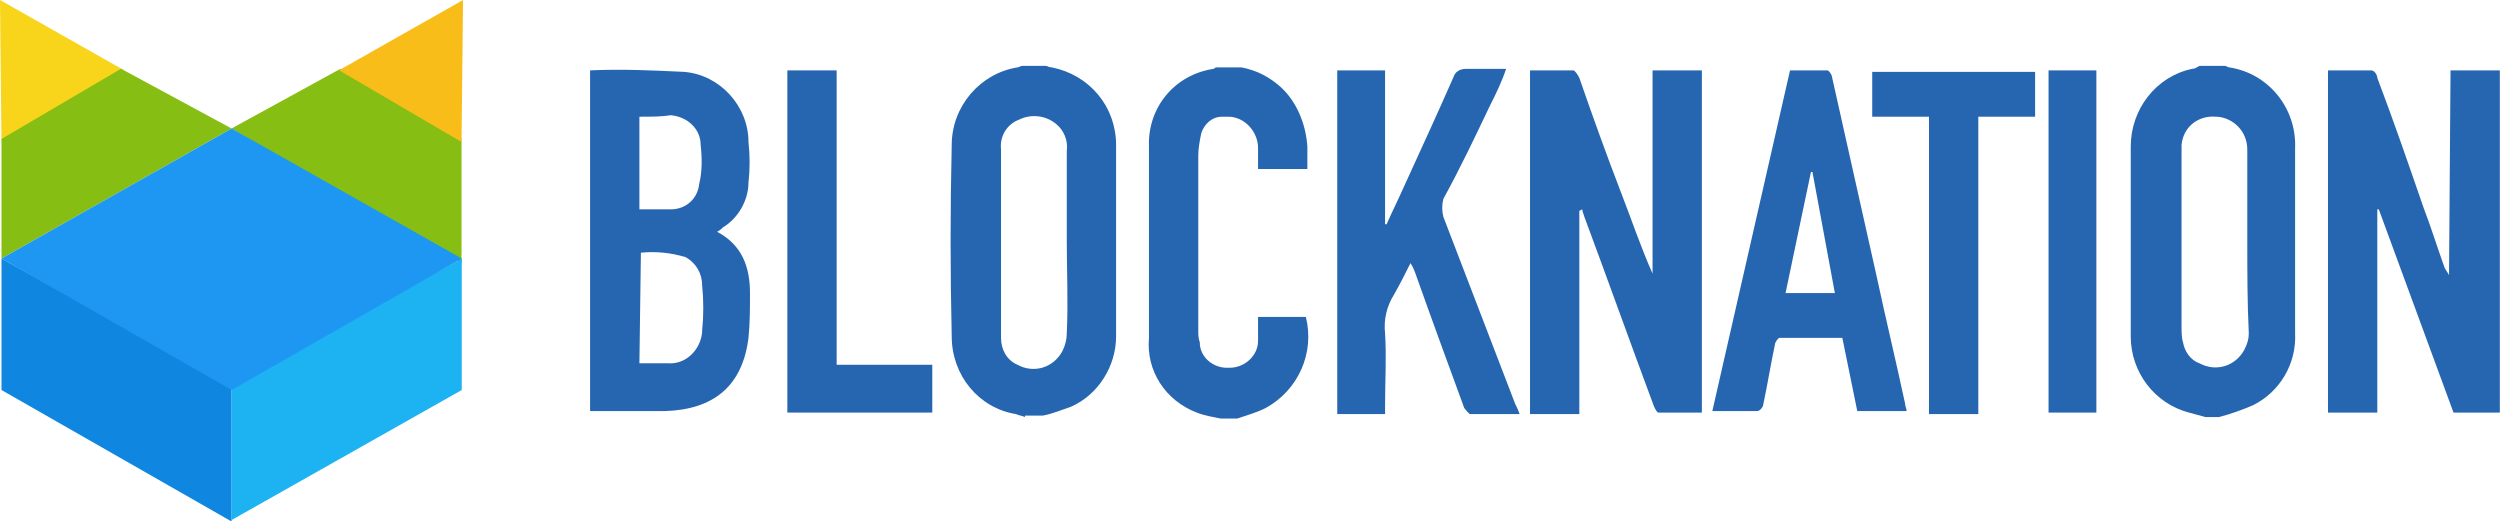
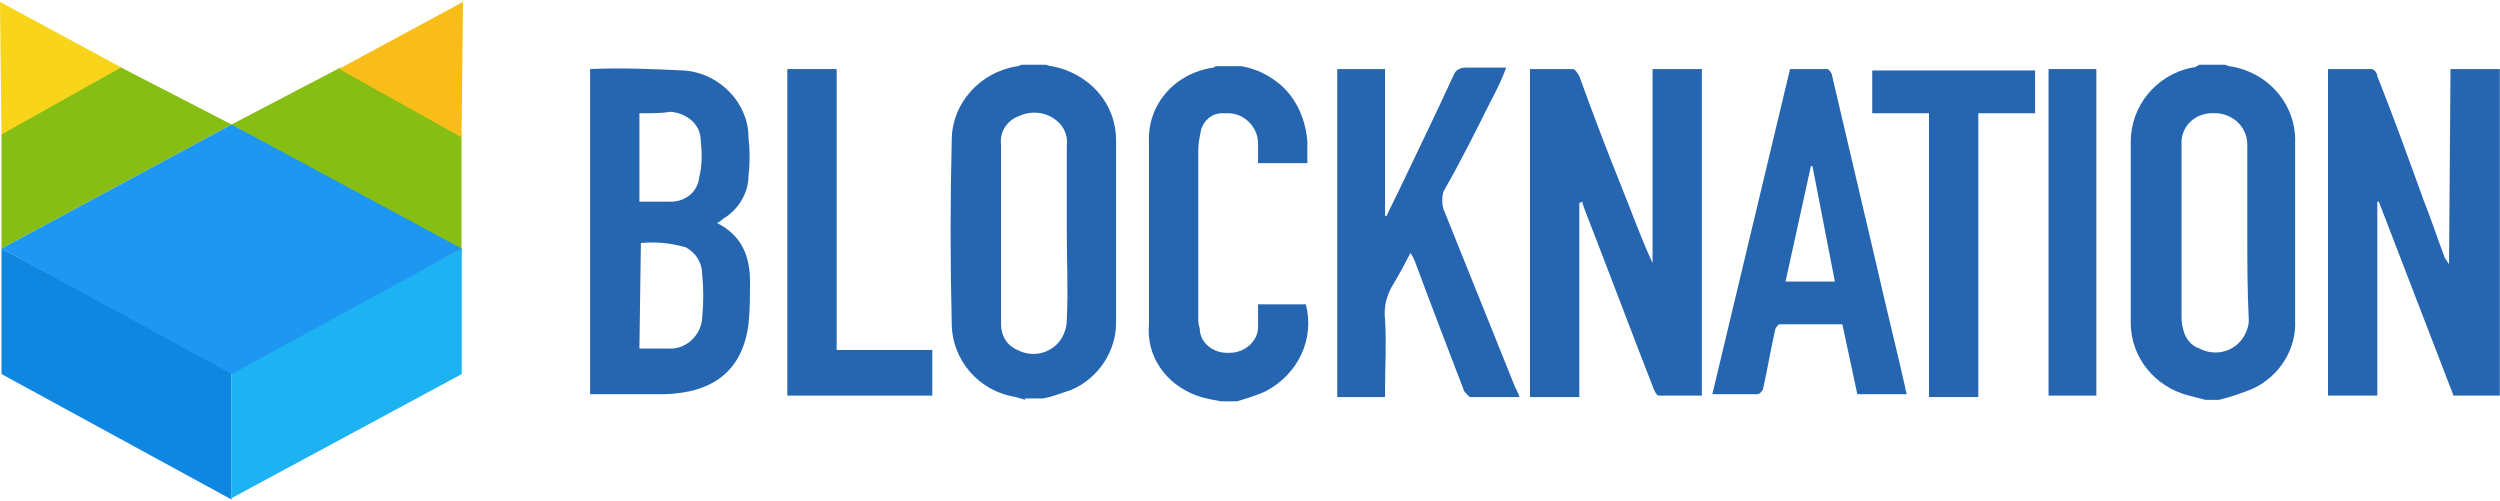
- <svg xmlns="http://www.w3.org/2000/svg" version="1.1" id="katman_1" x="0px" y="0px" viewBox="0 0 167.3 34.8" style="enable-background:new 0 0 167.3 34.8;" xml:space="preserve">
-   <style type="text/css">
- 	.st0{fill:url(#Path_1773_00000013899878093774582970000006047220620535679375_);}
- 	.st1{fill:url(#Path_1774_00000062899475670608977270000007606915070222818979_);}
- 	.st2{fill:url(#Path_1771_00000134970857255933126600000006511947221352850872_);}
- 	.st3{fill:url(#Path_1772_00000003071107287387441160000008772386169220450951_);}
- 	.st4{fill:url(#Path_1774-2_00000103985238959751724950000010643311399150281628_);}
- 	.st5{fill:url(#Path_1773-2_00000124849321715516827170000014617895475661786533_);}
- 	.st6{fill:url(#Path_1770_00000000219765474410586380000015217695007487778987_);}
- 	.st7{fill:#2666B0;}
- </style>
-   <g id="Group_272" transform="translate(0)">
-     <g id="Group_270">
-       <g id="Group_268" transform="translate(15.486 0.002)">
-         <linearGradient id="Path_1773_00000027562819104558101910000015873955896571194022_" gradientUnits="userSpaceOnUse" x1="-51.427" y1="9.037" x2="-51.44" y2="9.067" gradientTransform="matrix(15.4 0 0 -12.99 1174.486 855.9023)">
-           <stop offset="0" style="stop-color:#88C508" />
-           <stop offset="1" style="stop-color:#86BE13" />
-         </linearGradient>
-         <path id="Path_1773" style="fill:url(#Path_1773_00000027562819104558101910000015873955896571194022_);" d="M7.3,4.6l8.1,4.7     v8.3L0,8.6L7.3,4.6z" />
-         <linearGradient id="Path_1774_00000021839467851939154710000002424650622929564060_" gradientUnits="userSpaceOnUse" x1="-72.108" y1="-18.33" x2="-72.108" y2="-18.243" gradientTransform="matrix(8.251 0 0 -9.52 606.3216 615.3402)">
-           <stop offset="0" style="stop-color:#F8D41A" />
-           <stop offset="1" style="stop-color:#F8BD19" />
-         </linearGradient>
-         <path id="Path_1774" style="fill:url(#Path_1774_00000021839467851939154710000002424650622929564060_);" d="M15.5,0l-0.1,9.5     L7.2,4.7L15.5,0z" />
-       </g>
-       <linearGradient id="Path_1771_00000116928387348685036890000004772372378606594742_" gradientUnits="userSpaceOnUse" x1="-60.281" y1="15.417" x2="-60.281" y2="15.441" gradientTransform="matrix(15.407 0 0 -17.528 936.5349 1177.182)">
-         <stop offset="0" style="stop-color:#138CE7" />
-         <stop offset="1" style="stop-color:#0F86E0" />
-       </linearGradient>
-       <path id="Path_1771" style="fill:url(#Path_1771_00000116928387348685036890000004772372378606594742_);" d="M0.1,17.3l15.4,8.6v9    L0.1,26.1L0.1,17.3z" />
-       <linearGradient id="Path_1772_00000018959178427540460260000010844204562372707480_" gradientUnits="userSpaceOnUse" x1="-60.281" y1="15.341" x2="-60.281" y2="15.365" gradientTransform="matrix(15.407 0 0 -17.506 951.9438 1175.714)">
-         <stop offset="0" style="stop-color:#1DB3F3" />
-         <stop offset="1" style="stop-color:#1DB3F3" />
-       </linearGradient>
-       <path id="Path_1772" style="fill:url(#Path_1772_00000018959178427540460260000010844204562372707480_);" d="M30.9,17.3l-15.4,8.5    v9l15.4-8.7L30.9,17.3z" />
-       <g id="Group_269">
-         <linearGradient id="Path_1774-2_00000173849215651977700600000013945200091192269960_" gradientUnits="userSpaceOnUse" x1="-56.62" y1="-13.588" x2="-56.62" y2="-13.675" gradientTransform="matrix(8.249 0 0 -9.522 471.1865 615.4962)">
-           <stop offset="0" style="stop-color:#F8D41A" />
-           <stop offset="1" style="stop-color:#F8BD19" />
-         </linearGradient>
-         <path id="Path_1774-2" style="fill:url(#Path_1774-2_00000173849215651977700600000013945200091192269960_);" d="M0,0l0.1,9.5     l8.2-4.8L0,0z" />
-         <linearGradient id="Path_1773-2_00000006699961381704919980000007639487078969466496_" gradientUnits="userSpaceOnUse" x1="-85.755" y1="2.461" x2="-85.742" y2="2.493" gradientTransform="matrix(15.435 0 0 -12.715 938.3539 837.2307)">
-           <stop offset="0" style="stop-color:#88C508" />
-           <stop offset="1" style="stop-color:#86BE13" />
-         </linearGradient>
-         <path id="Path_1773-2" style="fill:url(#Path_1773-2_00000006699961381704919980000007639487078969466496_);" d="M8.1,4.6     L0.1,9.3v8l15.4-8.7L8.1,4.6z" />
-       </g>
-       <linearGradient id="Path_1770_00000069397372584876544580000017321681980502753962_" gradientUnits="userSpaceOnUse" x1="-83.042" y1="30.834" x2="-83.026" y2="30.861" gradientTransform="matrix(30.811 0 0 -17.594 1937.797 1172.97)">
-         <stop offset="0" style="stop-color:#1DB2F2" />
-         <stop offset="1" style="stop-color:#1D97F2" />
-       </linearGradient>
-       <path id="Path_1770" style="fill:url(#Path_1770_00000069397372584876544580000017321681980502753962_);" d="M15.5,8.6l15.4,8.7    l-15.4,8.8L0.1,17.3L15.5,8.6z" />
-     </g>
-     <g id="Group_271" transform="translate(39.489 4.51)">
-       <path id="Path_1775" class="st7" d="M0,0.2c2.1-0.1,4.2,0,6.3,0.1c2.4,0.2,4.3,2.3,4.3,4.7c0.1,0.9,0.1,1.8,0,2.7    c0,1.2-0.7,2.4-1.7,3c-0.1,0.1-0.2,0.2-0.4,0.3c1.7,0.9,2.2,2.4,2.2,4.1c0,1,0,2-0.1,3c-0.4,3.2-2.3,4.8-5.6,4.9c-1.7,0-3.3,0-5,0    L0,0.2z M3.3,19.8c0.7,0,1.3,0,1.9,0c1.2,0.1,2.2-0.9,2.3-2.1c0,0,0,0,0,0v-0.1c0.1-1,0.1-2,0-3c0-0.8-0.4-1.5-1.1-1.9    c-1-0.3-2-0.4-3-0.3L3.3,19.8z M3.3,3.3v6.2c0.1,0,0.3,0,0.4,0c0.6,0,1.2,0,1.7,0c1,0,1.8-0.7,1.9-1.7c0.2-0.8,0.2-1.7,0.1-2.6    c0-1.1-0.9-1.9-2-2C4.8,3.3,4.1,3.3,3.3,3.3L3.3,3.3z" />
-       <path id="Path_1776" class="st7" d="M29.1,23.4c-0.2-0.1-0.4-0.1-0.6-0.2c-2.5-0.4-4.3-2.6-4.3-5.2c-0.1-4.3-0.1-8.5,0-12.8    c0-2.6,1.9-4.8,4.4-5.2c0.1,0,0.2-0.1,0.3-0.1h1.6c0.1,0,0.2,0.1,0.4,0.1c2.5,0.5,4.3,2.6,4.3,5.2c0,4.3,0,8.5,0,12.8    c0,2-1.2,3.9-3,4.7c-0.6,0.2-1.3,0.5-1.9,0.6H29.1z M31.9,11.6v-6c0.1-0.7-0.2-1.4-0.7-1.8c-0.7-0.6-1.7-0.7-2.5-0.3    c-0.8,0.3-1.3,1.1-1.2,2v9.8c0,0.9,0,1.8,0,2.8c0,0.8,0.4,1.5,1.1,1.8c1.1,0.6,2.4,0.2,3-0.9c0,0,0,0,0,0c0.2-0.4,0.3-0.8,0.3-1.2    C32,15.7,31.9,13.7,31.9,11.6L31.9,11.6z" />
-       <path id="Path_1777" class="st7" d="M108.1,23.4c-0.4-0.1-0.7-0.2-1.1-0.3c-2.3-0.6-3.9-2.7-3.9-5.1c0-4.2,0-8.4,0-12.7    c0-2.5,1.7-4.7,4.1-5.2c0.2,0,0.3-0.1,0.5-0.2h1.7c0.1,0,0.2,0.1,0.3,0.1c2.6,0.4,4.5,2.7,4.4,5.4c0,4.1,0,8.2,0,12.4    c0.1,2-1,3.9-2.8,4.8c-0.7,0.3-1.5,0.6-2.3,0.8L108.1,23.4z M110.9,11.7L110.9,11.7c0-2.1,0-4.1,0-6.2c0-1.2-0.9-2.1-2-2.2    c0,0-0.1,0-0.1,0c-1.2-0.1-2.2,0.7-2.3,1.9c0,0,0,0,0,0c0,0,0,0.1,0,0.1c0,0.3,0,0.5,0,0.8v11.2c0,0.4,0,0.8,0.1,1.1    c0.1,0.6,0.5,1.2,1.1,1.4c1.1,0.6,2.4,0.2,3-0.9c0.2-0.4,0.3-0.7,0.3-1.1C110.9,15.7,110.9,13.7,110.9,11.7L110.9,11.7z" />
-       <path id="Path_1778" class="st7" d="M43.6,0c1,0.2,1.8,0.6,2.6,1.3c1.1,1,1.7,2.5,1.8,4c0,0.5,0,1,0,1.5h-3.3c0-0.5,0-0.9,0-1.4    c0-1.1-0.9-2.1-2-2.1c-0.1,0-0.3,0-0.4,0c-0.7,0-1.2,0.5-1.4,1.1c-0.1,0.5-0.2,1-0.2,1.5c0,3.9,0,7.8,0,11.7c0,0.3,0,0.5,0.1,0.8    c0,1,0.9,1.7,1.8,1.7c0,0,0,0,0,0c0.1,0,0.1,0,0.2,0c1,0,1.9-0.8,1.9-1.8c0-0.5,0-1,0-1.6h3.2c0.6,2.4-0.5,4.9-2.7,6.1    c-0.6,0.3-1.3,0.5-1.9,0.7h-1.1c-0.5-0.1-1.1-0.2-1.6-0.4c-2.1-0.8-3.4-2.8-3.2-5c0-4.3,0-8.5,0-12.8c-0.1-2.6,1.7-4.8,4.3-5.2    c0.1,0,0.1-0.1,0.2-0.1L43.6,0z" />
-       <path id="Path_1779" class="st7" d="M66.2,9.6v13.6h-3.3V0.2c1,0,2,0,2.9,0c0.1,0,0.3,0.3,0.4,0.5c0.9,2.6,1.8,5.1,2.8,7.7    c0.7,1.8,1.3,3.6,2.1,5.4V0.2h3.3v22.9c-1,0-1.9,0-2.9,0c-0.1,0-0.2-0.2-0.3-0.4c-1.6-4.3-3.1-8.5-4.7-12.8c0-0.1-0.1-0.2-0.1-0.4    L66.2,9.6z" />
-       <path id="Path_1780" class="st7" d="M50,0.2h3.2v10.3l0.1,0c0.4-0.9,0.8-1.7,1.2-2.6c1.1-2.4,2.2-4.8,3.3-7.3    c0.1-0.3,0.4-0.5,0.8-0.5c0.9,0,1.8,0,2.7,0C61,1,60.6,1.8,60.2,2.6c-1,2.1-2,4.2-3.1,6.2C57,9.2,57,9.6,57.1,10    c1.6,4.2,3.2,8.3,4.8,12.5c0.1,0.2,0.2,0.4,0.3,0.7c-1.1,0-2.2,0-3.3,0c-0.1,0-0.3-0.3-0.4-0.4c-1.1-3-2.2-6-3.3-9.1    c-0.1-0.2-0.1-0.3-0.3-0.6c-0.4,0.8-0.7,1.4-1.1,2.1c-0.5,0.8-0.7,1.7-0.6,2.6c0.1,1.6,0,3.2,0,4.8v0.6H50L50,0.2z" />
-       <path id="Path_1781" class="st7" d="M80.3,0.2c0.9,0,1.7,0,2.5,0c0.1,0,0.3,0.3,0.3,0.4c1,4.5,2,8.9,3,13.4    c0.6,2.8,1.3,5.7,1.9,8.5c0,0.2,0.1,0.3,0.1,0.5h-3.3l-1-4.9c-1.4,0-2.8,0-4.2,0c-0.1,0-0.3,0.3-0.3,0.4c-0.3,1.4-0.5,2.7-0.8,4.1    c0,0.1-0.2,0.4-0.4,0.4c-1,0-2,0-3,0L80.3,0.2z M83.3,15.1L81.8,7l-0.1,0L80,15.1L83.3,15.1z" />
-       <path id="Path_1782" class="st7" d="M89.6,3.3h-3.8v-3h10.9v3h-3.8v19.9h-3.3L89.6,3.3z" />
-       <path id="Path_1783" class="st7" d="M97.6,23.1V0.2h3.2v22.9L97.6,23.1z" />
-       <path id="Path_1784" class="st7" d="M16.4,19.9h6.5v3.2h-9.7V0.2h3.3V19.9z" />
-       <path id="Path_1785" class="st7" d="M124.5,0.2h3.3v22.9h-3.1l-5-13.6l-0.1,0v13.6h-3.3V0.2c1,0,1.9,0,2.9,0    c0.2,0,0.4,0.3,0.4,0.5c1.1,2.9,2.1,5.8,3.1,8.7c0.5,1.3,0.9,2.6,1.4,4c0.1,0.2,0.2,0.3,0.3,0.5L124.5,0.2z" />
-     </g>
+ <svg xmlns="http://www.w3.org/2000/svg" width="300" height="60" viewBox="0 0 300 60" version="1.1">
+   <defs>
+     <linearGradient id="linear0" gradientUnits="userSpaceOnUse" x1="-51.427" y1="9.037" x2="-51.44" y2="9.067" gradientTransform="matrix(27.61506,0,0,-22.22864,2133.841,1464.858)">
+       <stop offset="0" style="stop-color:rgb(53.333%,77.255%,3.137%);stop-opacity:1;" />
+       <stop offset="1" style="stop-color:rgb(52.549%,74.51%,7.451%);stop-opacity:1;" />
+     </linearGradient>
+     <linearGradient id="linear1" gradientUnits="userSpaceOnUse" x1="-72.108" y1="-18.33" x2="-72.108" y2="-18.243" gradientTransform="matrix(14.79558,0,0,-16.29074,1115.017,1053.206)">
+       <stop offset="0" style="stop-color:rgb(97.255%,83.137%,10.196%);stop-opacity:1;" />
+       <stop offset="1" style="stop-color:rgb(97.255%,74.118%,9.804%);stop-opacity:1;" />
+     </linearGradient>
+     <linearGradient id="linear2" gradientUnits="userSpaceOnUse" x1="-60.281" y1="15.417" x2="-60.281" y2="15.441" gradientTransform="matrix(27.62761,0,0,-29.99412,1679.381,2014.633)">
+       <stop offset="0" style="stop-color:rgb(7.451%,54.902%,90.588%);stop-opacity:1;" />
+       <stop offset="1" style="stop-color:rgb(5.882%,52.549%,87.843%);stop-opacity:1;" />
+     </linearGradient>
+     <linearGradient id="linear3" gradientUnits="userSpaceOnUse" x1="-56.62" y1="-13.588" x2="-56.62" y2="-13.675" gradientTransform="matrix(14.79199,0,0,-16.29416,844.925,1053.469)">
+       <stop offset="0" style="stop-color:rgb(97.255%,83.137%,10.196%);stop-opacity:1;" />
+       <stop offset="1" style="stop-color:rgb(97.255%,74.118%,9.804%);stop-opacity:1;" />
+     </linearGradient>
+     <linearGradient id="linear4" gradientUnits="userSpaceOnUse" x1="-85.755" y1="2.461" x2="-85.742" y2="2.493" gradientTransform="matrix(27.67782,0,0,-21.75806,1682.643,1432.904)">
+       <stop offset="0" style="stop-color:rgb(53.333%,77.255%,3.137%);stop-opacity:1;" />
+       <stop offset="1" style="stop-color:rgb(52.549%,74.51%,7.451%);stop-opacity:1;" />
+     </linearGradient>
+     <linearGradient id="linear5" gradientUnits="userSpaceOnUse" x1="-83.042" y1="30.834" x2="-83.026" y2="30.861" gradientTransform="matrix(55.24985,0,0,-30.10706,3474.831,2007.424)">
+       <stop offset="0" style="stop-color:rgb(11.373%,69.804%,94.902%);stop-opacity:1;" />
+       <stop offset="1" style="stop-color:rgb(11.373%,59.216%,94.902%);stop-opacity:1;" />
+     </linearGradient>
+   </defs>
+   <g id="surface1">
+     <path style=" stroke:none;fill-rule:nonzero;fill:url(#linear0);" d="M 40.859 8.102 L 55.383 16.145 L 55.383 30.344 L 27.77 14.945 Z M 40.859 8.102 " />
+     <path style=" stroke:none;fill-rule:nonzero;fill:url(#linear1);" d="M 55.562 0.227 L 55.383 16.484 L 40.68 8.27 Z M 55.562 0.227 " />
+     <path style=" stroke:none;fill-rule:nonzero;fill:url(#linear2);" d="M 0.18 29.828 L 27.793 44.547 L 27.793 59.945 L 0.18 44.887 Z M 0.18 29.828 " />
+     <path style=" stroke:none;fill-rule:nonzero;fill:rgb(11.373%,70.196%,95.294%);fill-opacity:1;" d="M 55.41 29.828 L 27.793 44.375 L 27.793 59.773 L 55.41 44.887 Z M 55.41 29.828 " />
+     <path style=" stroke:none;fill-rule:nonzero;fill:url(#linear3);" d="M 0 0.227 L 0.18 16.48 L 14.883 8.27 Z M 0 0.227 " />
+     <path style=" stroke:none;fill-rule:nonzero;fill:url(#linear4);" d="M 14.523 8.098 L 0.18 16.141 L 0.18 29.828 L 27.793 14.941 Z M 14.523 8.098 " />
+     <path style=" stroke:none;fill-rule:nonzero;fill:url(#linear5);" d="M 27.793 14.941 L 55.41 29.828 L 27.793 44.887 L 0.18 29.828 Z M 27.793 14.941 " />
+     <path style=" stroke:none;fill-rule:nonzero;fill:rgb(14.902%,40%,69.02%);fill-opacity:1;" d="M 70.812 8.285 C 74.578 8.113 78.344 8.285 82.109 8.457 C 86.41 8.797 89.82 12.391 89.82 16.5 C 90 18.039 90 19.578 89.82 21.117 C 89.82 23.172 88.562 25.227 86.77 26.254 C 86.59 26.422 86.41 26.594 86.055 26.766 C 89.102 28.305 90 30.871 90 33.781 C 90 35.492 90 37.203 89.82 38.914 C 89.102 44.391 85.695 47.129 79.777 47.301 C 76.73 47.301 73.859 47.301 70.812 47.301 Z M 76.73 41.824 C 77.984 41.824 79.059 41.824 80.137 41.824 C 82.289 41.996 84.082 40.285 84.262 38.23 L 84.262 38.059 C 84.438 36.348 84.438 34.637 84.262 32.926 C 84.262 31.559 83.543 30.359 82.289 29.676 C 80.496 29.16 78.699 28.992 76.906 29.16 Z M 76.73 13.59 L 76.73 24.199 C 76.906 24.199 77.266 24.199 77.445 24.199 C 78.523 24.199 79.598 24.199 80.496 24.199 C 82.289 24.199 83.723 23 83.902 21.289 C 84.262 19.922 84.262 18.383 84.082 16.84 C 84.082 14.957 82.469 13.59 80.496 13.418 C 79.418 13.59 78.164 13.59 76.73 13.59 Z M 76.73 13.59 " />
+     <path style=" stroke:none;fill-rule:nonzero;fill:rgb(14.902%,40%,69.02%);fill-opacity:1;" d="M 122.992 47.984 C 122.633 47.812 122.277 47.812 121.918 47.645 C 117.434 46.957 114.207 43.195 114.207 38.746 C 114.027 31.387 114.027 24.199 114.207 16.84 C 114.207 12.391 117.613 8.629 122.098 7.941 C 122.277 7.941 122.453 7.77 122.633 7.77 L 125.504 7.77 C 125.684 7.77 125.863 7.941 126.219 7.941 C 130.703 8.797 133.93 12.391 133.93 16.84 C 133.93 24.199 133.93 31.387 133.93 38.746 C 133.93 42.168 131.781 45.418 128.551 46.785 C 127.477 47.129 126.219 47.645 125.145 47.812 L 122.992 47.812 Z M 128.016 27.793 L 128.016 17.523 C 128.191 16.328 127.656 15.129 126.758 14.445 C 125.504 13.418 123.711 13.246 122.277 13.934 C 120.84 14.445 119.945 15.812 120.125 17.355 L 120.125 34.125 C 120.125 35.664 120.125 37.203 120.125 38.914 C 120.125 40.285 120.84 41.48 122.098 41.996 C 124.07 43.023 126.398 42.336 127.477 40.457 C 127.836 39.77 128.016 39.086 128.016 38.402 C 128.191 34.809 128.016 31.387 128.016 27.793 Z M 128.016 27.793 " />
+     <path style=" stroke:none;fill-rule:nonzero;fill:rgb(14.902%,40%,69.02%);fill-opacity:1;" d="M 264.656 47.984 C 263.938 47.812 263.398 47.645 262.684 47.473 C 258.559 46.445 255.688 42.852 255.688 38.746 C 255.688 31.559 255.688 24.371 255.688 17.012 C 255.688 12.734 258.738 8.969 263.039 8.113 C 263.398 8.113 263.578 7.941 263.938 7.77 L 266.984 7.77 C 267.164 7.77 267.344 7.941 267.523 7.941 C 272.188 8.629 275.594 12.562 275.414 17.184 C 275.414 24.199 275.414 31.215 275.414 38.402 C 275.594 41.824 273.621 45.074 270.395 46.617 C 269.137 47.129 267.703 47.645 266.27 47.984 Z M 269.676 27.965 C 269.676 24.371 269.676 20.949 269.676 17.355 C 269.676 15.301 268.062 13.762 266.09 13.59 C 266.09 13.59 265.91 13.59 265.91 13.59 C 263.758 13.418 261.965 14.789 261.785 16.84 C 261.785 16.84 261.785 17.012 261.785 17.012 C 261.785 17.523 261.785 17.867 261.785 18.383 L 261.785 37.547 C 261.785 38.23 261.785 38.914 261.965 39.43 C 262.145 40.457 262.859 41.48 263.938 41.824 C 265.91 42.852 268.242 42.168 269.316 40.285 C 269.676 39.602 269.855 39.086 269.855 38.402 C 269.676 34.809 269.676 31.387 269.676 27.965 Z M 269.676 27.965 " />
+     <path style=" stroke:none;fill-rule:nonzero;fill:rgb(14.902%,40%,69.02%);fill-opacity:1;" d="M 148.992 7.941 C 150.789 8.285 152.223 8.969 153.656 10.168 C 155.629 11.879 156.703 14.445 156.883 17.012 C 156.883 17.867 156.883 18.723 156.883 19.578 L 150.965 19.578 C 150.965 18.723 150.965 18.039 150.965 17.184 C 150.965 15.301 149.352 13.59 147.379 13.59 C 147.199 13.59 146.844 13.59 146.664 13.59 C 145.406 13.59 144.512 14.445 144.152 15.473 C 143.973 16.328 143.793 17.184 143.793 18.039 C 143.793 24.711 143.793 31.387 143.793 38.059 C 143.793 38.574 143.793 38.914 143.973 39.43 C 143.973 41.141 145.586 42.336 147.199 42.336 C 147.379 42.336 147.379 42.336 147.559 42.336 C 149.352 42.336 150.965 40.969 150.965 39.258 C 150.965 38.402 150.965 37.547 150.965 36.52 L 156.703 36.52 C 157.781 40.625 155.809 44.906 151.863 46.957 C 150.789 47.473 149.531 47.812 148.457 48.156 L 146.484 48.156 C 145.586 47.984 144.512 47.812 143.613 47.473 C 139.848 46.102 137.52 42.68 137.875 38.914 C 137.875 31.559 137.875 24.371 137.875 17.012 C 137.695 12.562 140.926 8.797 145.586 8.113 C 145.766 8.113 145.766 7.941 145.945 7.941 Z M 148.992 7.941 " />
+     <path style=" stroke:none;fill-rule:nonzero;fill:rgb(14.902%,40%,69.02%);fill-opacity:1;" d="M 189.52 24.371 L 189.52 47.645 L 183.602 47.645 L 183.602 8.285 C 185.395 8.285 187.188 8.285 188.805 8.285 C 188.98 8.285 189.34 8.797 189.52 9.141 C 191.133 13.59 192.746 17.867 194.539 22.316 C 195.797 25.398 196.871 28.477 198.305 31.559 L 198.305 8.285 L 204.223 8.285 L 204.223 47.473 C 202.43 47.473 200.816 47.473 199.023 47.473 C 198.844 47.473 198.664 47.129 198.484 46.785 C 195.617 39.43 192.926 32.242 190.059 24.883 C 190.059 24.711 189.879 24.543 189.879 24.199 Z M 189.52 24.371 " />
+     <path style=" stroke:none;fill-rule:nonzero;fill:rgb(14.902%,40%,69.02%);fill-opacity:1;" d="M 160.469 8.285 L 166.207 8.285 L 166.207 25.91 L 166.387 25.91 C 167.105 24.371 167.824 23 168.539 21.461 C 170.512 17.355 172.484 13.246 174.457 8.969 C 174.637 8.457 175.176 8.113 175.891 8.113 C 177.504 8.113 179.121 8.113 180.734 8.113 C 180.195 9.652 179.477 11.023 178.762 12.391 C 176.969 15.984 175.176 19.578 173.203 23 C 173.023 23.688 173.023 24.371 173.203 25.055 C 176.07 32.242 178.941 39.258 181.809 46.445 C 181.988 46.785 182.168 47.129 182.348 47.645 C 180.375 47.645 178.402 47.645 176.43 47.645 C 176.25 47.645 175.891 47.129 175.711 46.957 C 173.738 41.824 171.766 36.691 169.797 31.387 C 169.617 31.043 169.617 30.871 169.258 30.359 C 168.539 31.727 168 32.754 167.285 33.953 C 166.387 35.32 166.027 36.863 166.207 38.402 C 166.387 41.141 166.207 43.879 166.207 46.617 L 166.207 47.645 L 160.469 47.645 Z M 160.469 8.285 " />
+     <path style=" stroke:none;fill-rule:nonzero;fill:rgb(14.902%,40%,69.02%);fill-opacity:1;" d="M 214.805 8.285 C 216.418 8.285 217.852 8.285 219.285 8.285 C 219.465 8.285 219.824 8.797 219.824 8.969 C 221.617 16.668 223.41 24.199 225.203 31.898 C 226.281 36.691 227.535 41.652 228.613 46.445 C 228.613 46.785 228.789 46.957 228.789 47.301 L 222.875 47.301 L 221.082 38.914 C 218.57 38.914 216.059 38.914 213.547 38.914 C 213.371 38.914 213.012 39.43 213.012 39.602 C 212.473 41.996 212.113 44.219 211.578 46.617 C 211.578 46.785 211.219 47.301 210.859 47.301 C 209.066 47.301 207.273 47.301 205.48 47.301 Z M 220.184 33.781 L 217.492 19.922 L 217.312 19.922 L 214.266 33.781 Z M 220.184 33.781 " />
+     <path style=" stroke:none;fill-rule:nonzero;fill:rgb(14.902%,40%,69.02%);fill-opacity:1;" d="M 231.48 13.59 L 224.668 13.59 L 224.668 8.457 L 244.211 8.457 L 244.211 13.59 L 237.398 13.59 L 237.398 47.645 L 231.48 47.645 Z M 231.48 13.59 " />
+     <path style=" stroke:none;fill-rule:nonzero;fill:rgb(14.902%,40%,69.02%);fill-opacity:1;" d="M 245.824 47.473 L 245.824 8.285 L 251.562 8.285 L 251.562 47.473 Z M 245.824 47.473 " />
+     <path style=" stroke:none;fill-rule:nonzero;fill:rgb(14.902%,40%,69.02%);fill-opacity:1;" d="M 100.219 41.996 L 111.875 41.996 L 111.875 47.473 L 94.48 47.473 L 94.48 8.285 L 100.398 8.285 L 100.398 41.996 Z M 100.219 41.996 " />
+     <path style=" stroke:none;fill-rule:nonzero;fill:rgb(14.902%,40%,69.02%);fill-opacity:1;" d="M 294.062 8.285 L 299.98 8.285 L 299.98 47.473 L 294.422 47.473 L 285.457 24.199 L 285.277 24.199 L 285.277 47.473 L 279.359 47.473 L 279.359 8.285 C 281.152 8.285 282.766 8.285 284.559 8.285 C 284.918 8.285 285.277 8.797 285.277 9.141 C 287.25 14.102 289.043 19.066 290.836 24.027 C 291.73 26.254 292.449 28.477 293.344 30.871 C 293.523 31.215 293.703 31.387 293.883 31.727 Z M 294.062 8.285 " />
  </g>
</svg>
